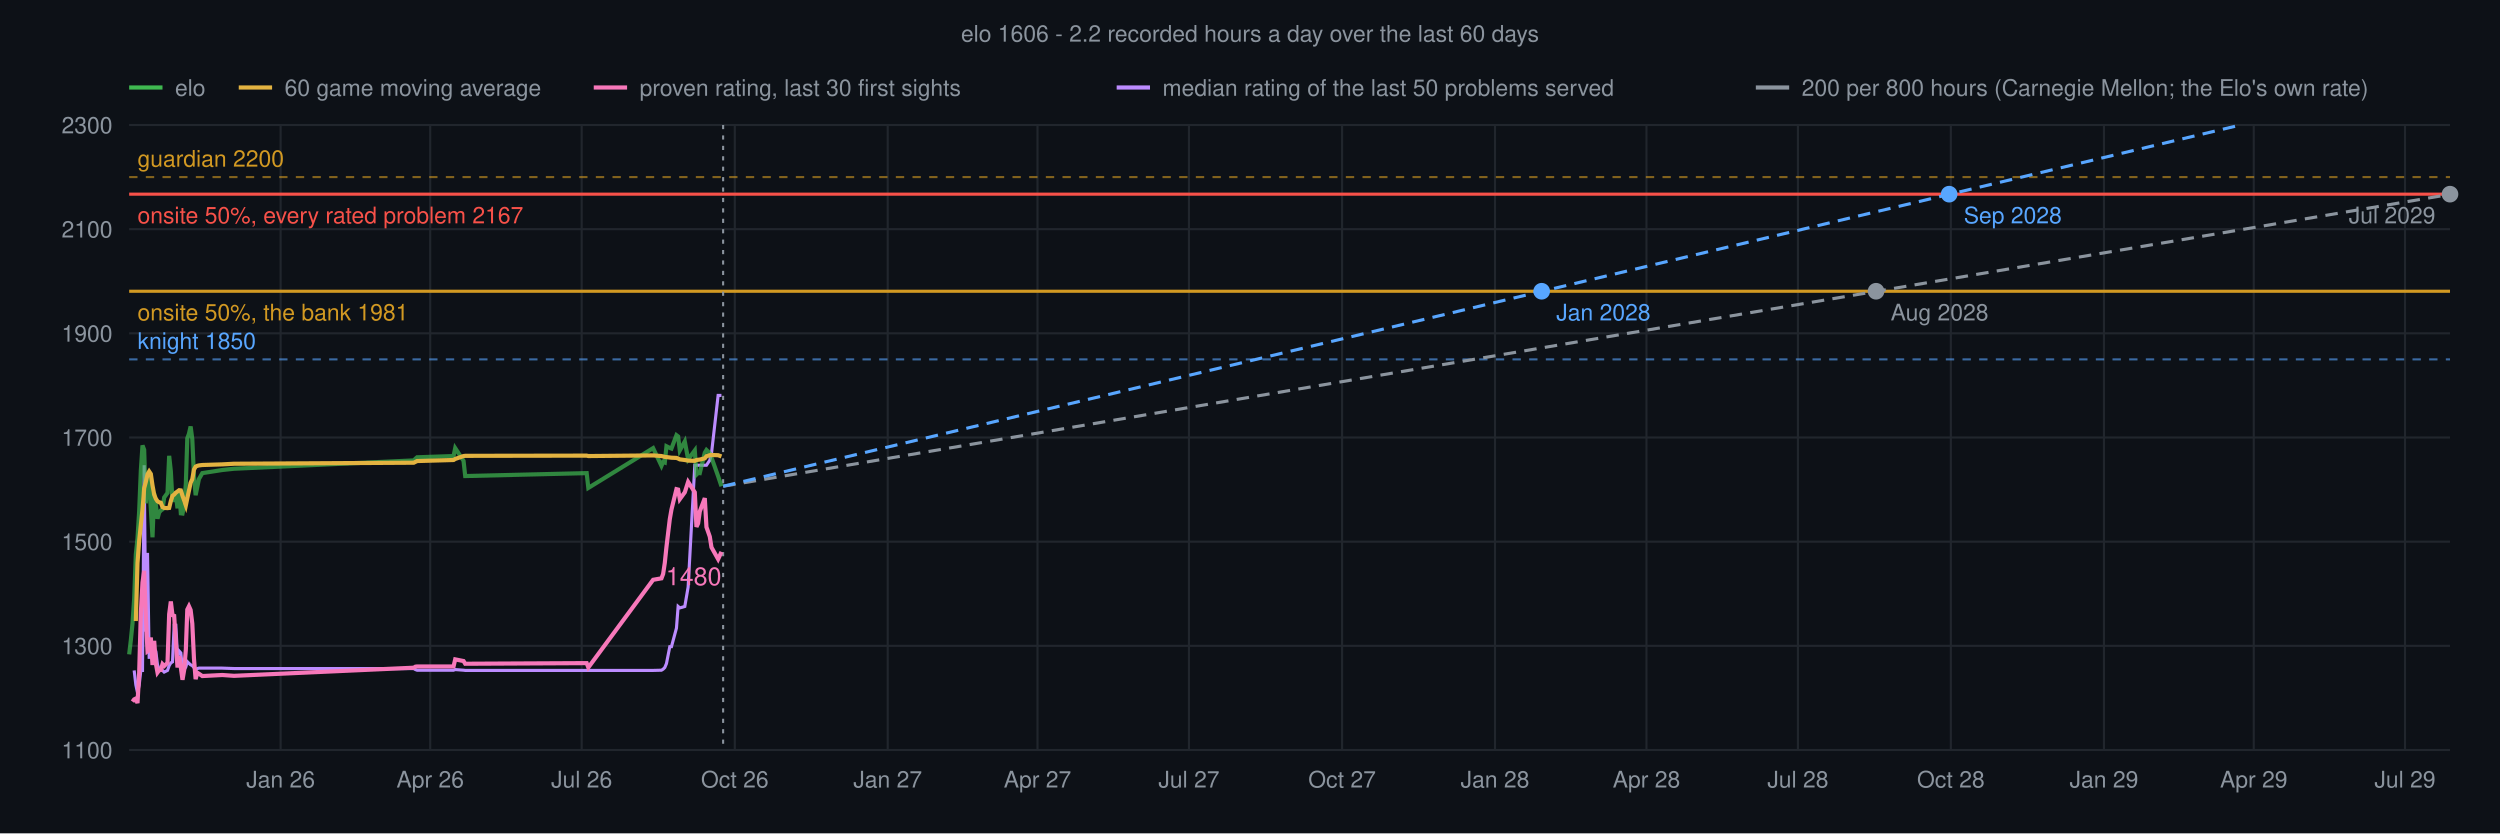
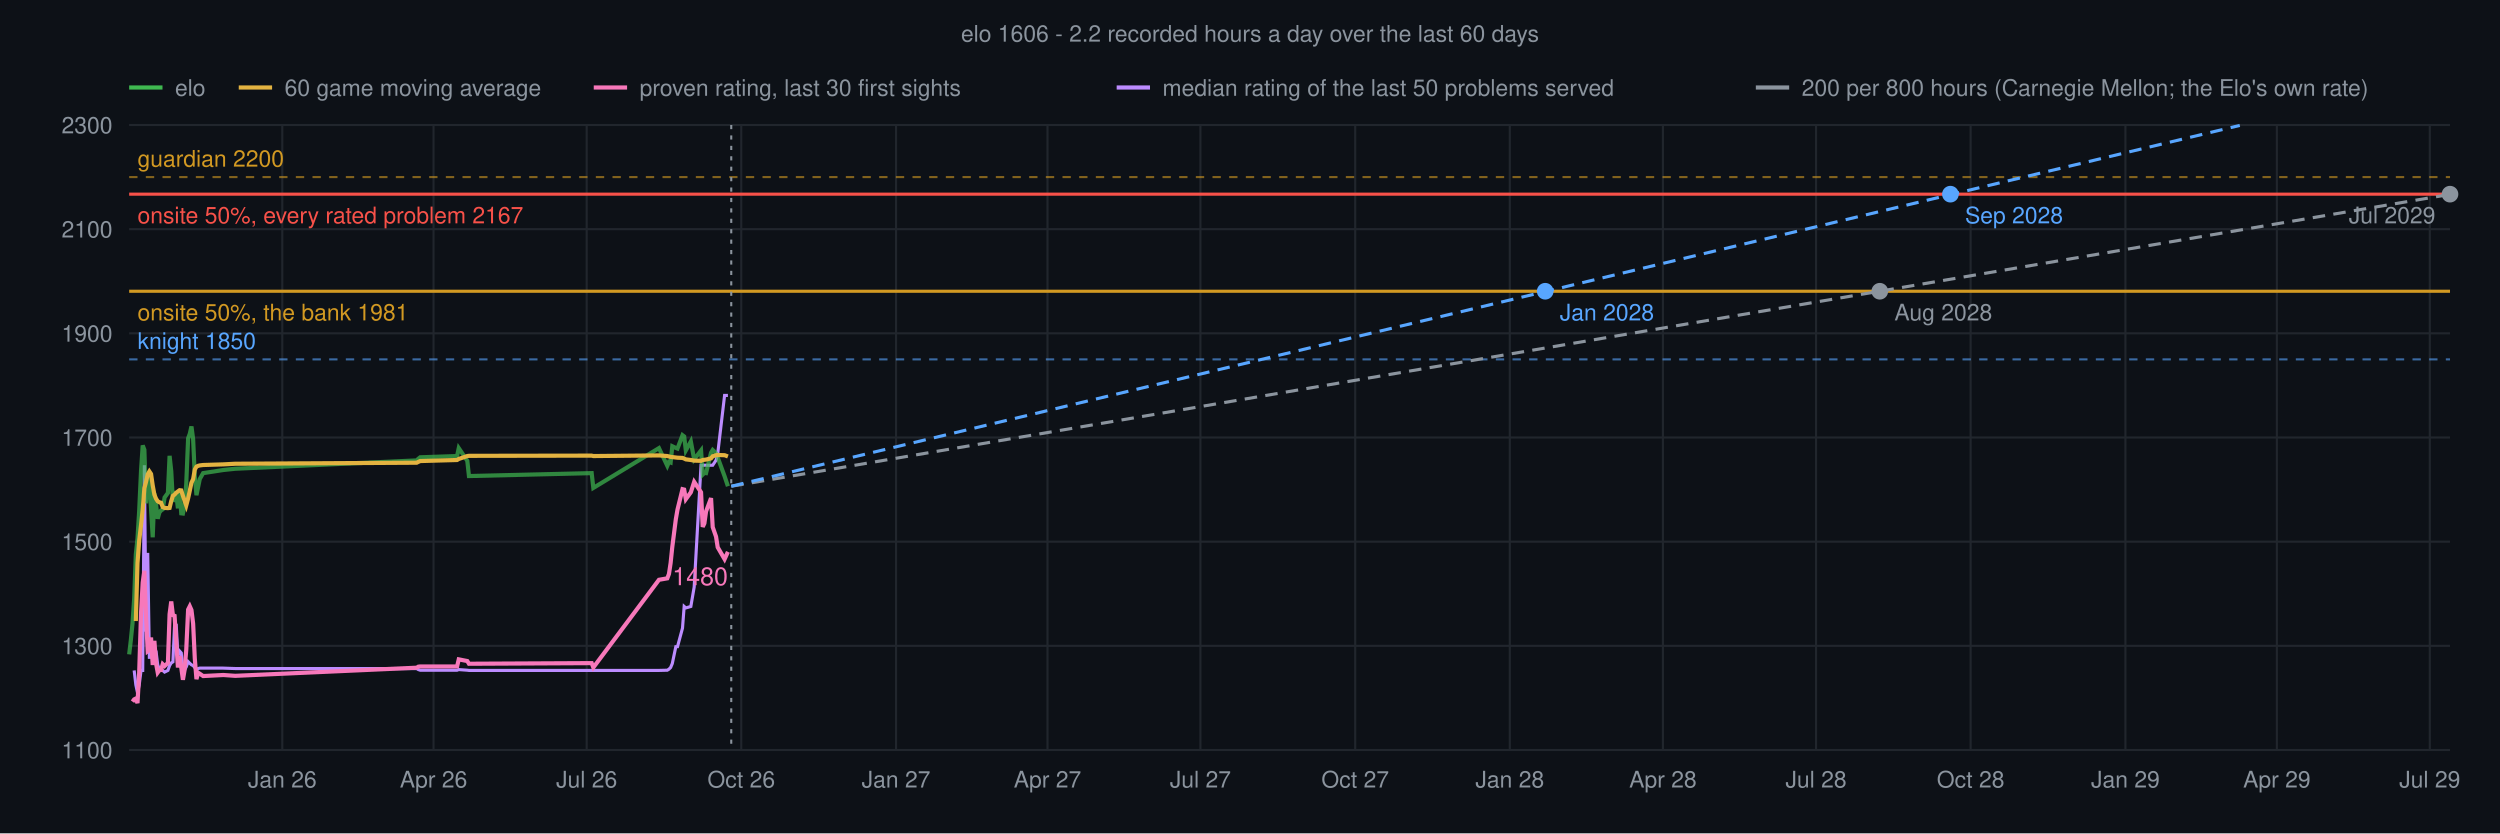
<svg xmlns="http://www.w3.org/2000/svg" viewBox="0 0 1200 400" font-family="Helvetica,sans-serif">
  <rect width="1200" height="400" fill="#0d1117" />
  <text x="600" y="20" text-anchor="middle" font-size="11" fill="#8b949e">elo 1606 - 2.2 recorded hours a day over the last 60 days</text>
  <line x1="62" y1="360.0" x2="1176" y2="360.0" stroke="#21262d" stroke-width="1" />
  <text x="54" y="364.0" text-anchor="end" font-size="11" fill="#8b949e">1100</text>
  <line x1="62" y1="310.0" x2="1176" y2="310.0" stroke="#21262d" stroke-width="1" />
  <text x="54" y="314.0" text-anchor="end" font-size="11" fill="#8b949e">1300</text>
  <line x1="62" y1="260.0" x2="1176" y2="260.0" stroke="#21262d" stroke-width="1" />
  <text x="54" y="264.0" text-anchor="end" font-size="11" fill="#8b949e">1500</text>
  <line x1="62" y1="210.0" x2="1176" y2="210.0" stroke="#21262d" stroke-width="1" />
  <text x="54" y="214.0" text-anchor="end" font-size="11" fill="#8b949e">1700</text>
  <line x1="62" y1="160.0" x2="1176" y2="160.0" stroke="#21262d" stroke-width="1" />
  <text x="54" y="164.0" text-anchor="end" font-size="11" fill="#8b949e">1900</text>
  <line x1="62" y1="110.0" x2="1176" y2="110.0" stroke="#21262d" stroke-width="1" />
  <text x="54" y="114.0" text-anchor="end" font-size="11" fill="#8b949e">2100</text>
  <line x1="62" y1="60.0" x2="1176" y2="60.0" stroke="#21262d" stroke-width="1" />
  <text x="54" y="64.0" text-anchor="end" font-size="11" fill="#8b949e">2300</text>
-   <line x1="134.7" y1="60" x2="134.7" y2="360" stroke="#21262d" stroke-width="1" />
-   <text x="134.7" y="378" text-anchor="middle" font-size="11" fill="#8b949e">Jan 26</text>
-   <line x1="206.5" y1="60" x2="206.5" y2="360" stroke="#21262d" stroke-width="1" />
-   <text x="206.5" y="378" text-anchor="middle" font-size="11" fill="#8b949e">Apr 26</text>
-   <line x1="279.2" y1="60" x2="279.2" y2="360" stroke="#21262d" stroke-width="1" />
-   <text x="279.2" y="378" text-anchor="middle" font-size="11" fill="#8b949e">Jul 26</text>
-   <line x1="352.7" y1="60" x2="352.7" y2="360" stroke="#21262d" stroke-width="1" />
-   <text x="352.7" y="378" text-anchor="middle" font-size="11" fill="#8b949e">Oct 26</text>
-   <line x1="426.1" y1="60" x2="426.1" y2="360" stroke="#21262d" stroke-width="1" />
-   <text x="426.1" y="378" text-anchor="middle" font-size="11" fill="#8b949e">Jan 27</text>
-   <line x1="498.0" y1="60" x2="498.0" y2="360" stroke="#21262d" stroke-width="1" />
-   <text x="498.0" y="378" text-anchor="middle" font-size="11" fill="#8b949e">Apr 27</text>
-   <line x1="570.7" y1="60" x2="570.7" y2="360" stroke="#21262d" stroke-width="1" />
-   <text x="570.7" y="378" text-anchor="middle" font-size="11" fill="#8b949e">Jul 27</text>
-   <line x1="644.2" y1="60" x2="644.2" y2="360" stroke="#21262d" stroke-width="1" />
-   <text x="644.2" y="378" text-anchor="middle" font-size="11" fill="#8b949e">Oct 27</text>
-   <line x1="717.6" y1="60" x2="717.6" y2="360" stroke="#21262d" stroke-width="1" />
-   <text x="717.6" y="378" text-anchor="middle" font-size="11" fill="#8b949e">Jan 28</text>
-   <line x1="790.3" y1="60" x2="790.3" y2="360" stroke="#21262d" stroke-width="1" />
-   <text x="790.3" y="378" text-anchor="middle" font-size="11" fill="#8b949e">Apr 28</text>
-   <line x1="863.0" y1="60" x2="863.0" y2="360" stroke="#21262d" stroke-width="1" />
-   <text x="863.0" y="378" text-anchor="middle" font-size="11" fill="#8b949e">Jul 28</text>
-   <line x1="936.4" y1="60" x2="936.4" y2="360" stroke="#21262d" stroke-width="1" />
-   <text x="936.4" y="378" text-anchor="middle" font-size="11" fill="#8b949e">Oct 28</text>
-   <line x1="1009.9" y1="60" x2="1009.9" y2="360" stroke="#21262d" stroke-width="1" />
-   <text x="1009.9" y="378" text-anchor="middle" font-size="11" fill="#8b949e">Jan 29</text>
-   <line x1="1081.8" y1="60" x2="1081.8" y2="360" stroke="#21262d" stroke-width="1" />
-   <text x="1081.8" y="378" text-anchor="middle" font-size="11" fill="#8b949e">Apr 29</text>
-   <line x1="1154.4" y1="60" x2="1154.4" y2="360" stroke="#21262d" stroke-width="1" />
-   <text x="1154.4" y="378" text-anchor="middle" font-size="11" fill="#8b949e">Jul 29</text>
+   <line x1="135.5" y1="60" x2="135.5" y2="360" stroke="#21262d" stroke-width="1" />
+   <text x="135.5" y="378" text-anchor="middle" font-size="11" fill="#8b949e">Jan 26</text>
+   <line x1="208.1" y1="60" x2="208.1" y2="360" stroke="#21262d" stroke-width="1" />
+   <text x="208.1" y="378" text-anchor="middle" font-size="11" fill="#8b949e">Apr 26</text>
+   <line x1="281.6" y1="60" x2="281.6" y2="360" stroke="#21262d" stroke-width="1" />
+   <text x="281.6" y="378" text-anchor="middle" font-size="11" fill="#8b949e">Jul 26</text>
+   <line x1="355.8" y1="60" x2="355.8" y2="360" stroke="#21262d" stroke-width="1" />
+   <text x="355.8" y="378" text-anchor="middle" font-size="11" fill="#8b949e">Oct 26</text>
+   <line x1="430.1" y1="60" x2="430.1" y2="360" stroke="#21262d" stroke-width="1" />
+   <text x="430.1" y="378" text-anchor="middle" font-size="11" fill="#8b949e">Jan 27</text>
+   <line x1="502.8" y1="60" x2="502.8" y2="360" stroke="#21262d" stroke-width="1" />
+   <text x="502.8" y="378" text-anchor="middle" font-size="11" fill="#8b949e">Apr 27</text>
+   <line x1="576.2" y1="60" x2="576.2" y2="360" stroke="#21262d" stroke-width="1" />
+   <text x="576.2" y="378" text-anchor="middle" font-size="11" fill="#8b949e">Jul 27</text>
+   <line x1="650.5" y1="60" x2="650.5" y2="360" stroke="#21262d" stroke-width="1" />
+   <text x="650.5" y="378" text-anchor="middle" font-size="11" fill="#8b949e">Oct 27</text>
+   <line x1="724.7" y1="60" x2="724.7" y2="360" stroke="#21262d" stroke-width="1" />
+   <text x="724.7" y="378" text-anchor="middle" font-size="11" fill="#8b949e">Jan 28</text>
+   <line x1="798.2" y1="60" x2="798.2" y2="360" stroke="#21262d" stroke-width="1" />
+   <text x="798.2" y="378" text-anchor="middle" font-size="11" fill="#8b949e">Apr 28</text>
+   <line x1="871.7" y1="60" x2="871.7" y2="360" stroke="#21262d" stroke-width="1" />
+   <text x="871.7" y="378" text-anchor="middle" font-size="11" fill="#8b949e">Jul 28</text>
+   <line x1="945.9" y1="60" x2="945.9" y2="360" stroke="#21262d" stroke-width="1" />
+   <text x="945.9" y="378" text-anchor="middle" font-size="11" fill="#8b949e">Oct 28</text>
+   <line x1="1020.2" y1="60" x2="1020.2" y2="360" stroke="#21262d" stroke-width="1" />
+   <text x="1020.2" y="378" text-anchor="middle" font-size="11" fill="#8b949e">Jan 29</text>
+   <line x1="1092.9" y1="60" x2="1092.9" y2="360" stroke="#21262d" stroke-width="1" />
+   <text x="1092.9" y="378" text-anchor="middle" font-size="11" fill="#8b949e">Apr 29</text>
+   <line x1="1166.3" y1="60" x2="1166.3" y2="360" stroke="#21262d" stroke-width="1" />
+   <text x="1166.3" y="378" text-anchor="middle" font-size="11" fill="#8b949e">Jul 29</text>
  <line x1="62" y1="85.0" x2="1176" y2="85.0" stroke="#d29922" stroke-width="1" stroke-dasharray="4 4" stroke-opacity="0.6" />
  <text x="66" y="80.0" font-size="11" fill="#d29922">guardian 2200</text>
  <line x1="62" y1="172.5" x2="1176" y2="172.5" stroke="#58a6ff" stroke-width="1" stroke-dasharray="4 4" stroke-opacity="0.6" />
  <text x="66" y="167.5" font-size="11" fill="#58a6ff">knight 1850</text>
  <line x1="62" y1="139.8" x2="1176" y2="139.8" stroke="#d29922" stroke-width="1.5" />
  <text x="66" y="153.8" font-size="11" fill="#d29922">onsite 50%, the bank 1981</text>
  <line x1="62" y1="93.2" x2="1176" y2="93.2" stroke="#f85149" stroke-width="1.5" />
  <text x="66" y="107.2" font-size="11" fill="#f85149">onsite 50%, every rated problem 2167</text>
-   <line x1="347.1" y1="60" x2="347.1" y2="360" stroke="#8b949e" stroke-width="1" stroke-dasharray="2 3" />
-   <line x1="347.1" y1="233.4" x2="1176.0" y2="93.3" stroke="#8b949e" stroke-width="1.5" stroke-dasharray="6 4" />
-   <circle cx="900.5" cy="139.8" r="4" fill="#8b949e" />
-   <text x="907.5" y="153.8" text-anchor="start" font-size="11" fill="#8b949e">Aug 2028</text>
+   <line x1="351.0" y1="60" x2="351.0" y2="360" stroke="#8b949e" stroke-width="1" stroke-dasharray="2 3" />
+   <line x1="351.0" y1="233.4" x2="1176.0" y2="93.3" stroke="#8b949e" stroke-width="1.5" stroke-dasharray="6 4" />
+   <circle cx="902.3" cy="139.8" r="4" fill="#8b949e" />
+   <text x="909.3" y="153.8" text-anchor="start" font-size="11" fill="#8b949e">Aug 2028</text>
  <circle cx="1176.0" cy="93.2" r="4" fill="#8b949e" />
  <text x="1169.0" y="107.2" text-anchor="end" font-size="11" fill="#8b949e">Jul 2029</text>
-   <line x1="347.1" y1="233.4" x2="1074.6" y2="60.2" stroke="#58a6ff" stroke-width="1.5" stroke-dasharray="6 4" />
-   <circle cx="740.0" cy="139.8" r="4" fill="#58a6ff" />
-   <text x="747.0" y="153.8" text-anchor="start" font-size="11" fill="#58a6ff">Jan 2028</text>
-   <circle cx="935.6" cy="93.2" r="4" fill="#58a6ff" />
-   <text x="942.6" y="107.2" text-anchor="start" font-size="11" fill="#58a6ff">Sep 2028</text>
-   <polyline points="64.4,321.8 65.2,328.7 66.0,332.5 66.8,328.9 67.6,321.8 68.4,321.8 69.2,223.3 70.0,303.2 70.8,265.4 71.6,315.5 72.4,315.5 73.2,313.8 74.0,311.9 74.8,312.7 75.6,319.1 76.4,321.2 77.2,321.8 78.0,321.8 78.8,322.6 80.4,321.8 81.2,319.5 82.0,318.2 82.8,317.7 83.6,300.1 84.4,300.1 85.2,314.9 86.0,312.5 86.8,313.4 87.6,321.1 88.4,321.5 89.2,320.1 89.9,317.6 90.7,318.4 91.5,319.1 92.3,319.5 93.1,320.4 93.9,321.7 94.7,320.9 95.5,320.7 97.1,320.7 106.7,320.7 112.3,320.9 198.6,320.9 199.4,321.4 200.2,321.7 217.7,321.7 218.5,321.4 222.5,321.7 223.3,321.8 281.6,321.8 282.4,321.8 313.5,321.8 317.5,321.7 318.3,321.2 319.1,320.4 319.9,318.5 321.5,310.4 322.3,310.4 324.7,301.5 325.5,291.1 326.3,291.8 328.7,291.1 330.3,281.8 333.5,223.3 334.3,223.3 335.1,223.3 335.9,223.3 338.3,223.3 339.1,223.3 340.7,220.9 341.5,217.8 344.7,189.8 346.3,189.8" fill="none" stroke="#bc8cff" stroke-width="1.5" />
-   <polyline points="62.0,314.1 62.8,307.3 63.6,299.3 64.4,287.4 65.2,266.1 66.0,258.5 66.8,245.3 67.6,225.9 68.4,213.8 69.2,215.9 70.0,241.6 70.8,227.2 71.6,231.3 72.4,244.3 73.2,257.9 74.0,236.8 74.8,242.2 75.6,249.0 76.4,246.0 77.2,245.0 78.0,244.5 78.8,238.8 80.4,236.6 81.2,218.8 82.0,226.2 82.8,240.9 83.6,236.8 84.4,237.4 85.2,244.0 86.0,235.7 86.8,246.4 87.6,246.5 88.4,242.7 89.2,232.2 89.9,210.4 90.7,208.2 91.5,204.7 92.3,210.8 93.1,228.5 93.9,237.7 94.7,233.8 95.5,229.9 97.1,227.1 106.7,225.6 112.3,225.0 198.6,221.0 199.4,220.2 200.2,219.5 217.7,218.9 218.5,215.1 222.5,221.2 223.3,228.5 281.6,227.1 282.4,234.2 313.5,215.1 317.5,223.6 318.3,221.7 319.1,222.0 319.9,214.2 321.5,215.0 322.3,215.3 324.7,208.9 325.5,209.5 326.3,216.2 328.7,211.9 330.3,220.5 333.5,216.2 334.3,227.8 335.1,227.0 335.9,227.1 338.3,217.3 339.1,216.0 340.7,217.5 341.5,219.6 344.7,228.6 346.3,233.4" fill="none" stroke="#3fb950" stroke-width="2" stroke-opacity="0.7" />
-   <polyline points="65.2,298.1 66.0,270.3 66.8,259.6 67.6,252.0 68.4,244.6 69.2,234.3 70.0,231.3 70.8,227.7 71.6,226.3 72.4,227.5 73.2,233.0 74.0,237.4 74.8,239.4 75.6,240.6 76.4,241.1 77.2,241.3 78.0,243.4 78.8,243.8 80.4,243.9 81.2,243.8 82.0,240.5 82.8,238.0 83.6,237.4 84.4,236.5 85.2,235.9 86.0,235.3 86.8,235.4 87.6,238.0 88.4,240.3 89.2,242.6 89.9,239.2 90.7,235.5 91.5,231.7 92.3,230.0 93.1,225.4 93.9,224.0 94.7,223.6 95.5,223.4 97.1,223.2 106.7,222.9 112.3,222.6 198.6,222.1 199.4,221.7 200.2,221.3 217.7,220.8 218.5,220.3 222.5,218.9 223.3,218.8 281.6,218.7 282.4,218.9 313.5,218.6 317.5,218.9 318.3,219.1 319.1,219.3 319.9,219.4 321.5,219.6 322.3,219.7 324.7,219.8 325.5,220.1 326.3,220.5 328.7,220.8 330.3,221.1 333.5,221.2 334.3,220.8 335.1,220.7 335.9,220.6 338.3,220.0 339.1,219.0 340.7,218.5 341.5,218.4 344.7,218.5 346.3,219.1" fill="none" stroke="#e3b341" stroke-width="2" />
-   <polyline points="63.6,336.8 64.4,335.7 65.2,335.3 66.0,337.5 66.8,323.1 67.6,294.2 68.4,279.6 69.2,274.0 70.0,296.0 70.8,312.6 71.6,312.0 72.4,306.0 73.2,319.2 74.0,307.6 74.8,318.4 75.6,322.8 76.4,321.7 77.2,321.6 78.0,318.8 78.8,319.7 80.4,318.2 81.2,294.8 82.0,288.7 82.8,295.3 83.6,295.6 84.4,308.2 85.2,320.4 86.0,314.9 86.8,320.4 87.6,326.3 88.4,321.6 89.2,311.9 89.9,292.6 90.7,291.0 91.5,292.8 92.3,299.3 93.1,316.1 93.9,326.0 94.7,322.9 95.5,323.4 97.1,324.5 106.7,324.0 112.3,324.4 198.6,320.5 199.4,320.0 200.2,319.9 217.7,319.9 218.5,316.5 222.5,317.3 223.3,318.6 281.6,318.3 282.4,320.4 313.5,278.3 317.5,277.6 318.3,275.5 319.1,270.2 319.9,262.5 321.5,249.2 322.3,244.6 324.7,234.8 325.5,235.0 326.3,239.6 328.7,236.3 330.3,231.3 333.5,236.3 334.3,252.9 335.1,251.2 335.9,245.5 338.3,239.1 339.1,253.0 340.7,257.6 341.5,262.7 344.7,268.4 346.3,264.9" fill="none" stroke="#f778ba" stroke-width="2" />
-   <text x="346.3" y="280.9" text-anchor="end" font-size="12" fill="#f778ba">1480</text>
+   <line x1="351.0" y1="233.4" x2="1075.1" y2="60.2" stroke="#58a6ff" stroke-width="1.5" stroke-dasharray="6 4" />
+   <circle cx="741.7" cy="139.8" r="4" fill="#58a6ff" />
+   <text x="748.7" y="153.8" text-anchor="start" font-size="11" fill="#58a6ff">Jan 2028</text>
+   <circle cx="936.2" cy="93.2" r="4" fill="#58a6ff" />
+   <text x="943.2" y="107.2" text-anchor="start" font-size="11" fill="#58a6ff">Sep 2028</text>
+   <polyline points="64.4,321.8 65.2,328.7 66.0,332.5 66.8,328.9 67.7,321.8 68.5,321.8 69.3,223.3 70.1,303.2 70.9,265.4 71.7,315.5 72.5,315.5 73.3,313.8 74.1,311.9 74.9,312.7 75.7,319.1 76.5,321.2 77.3,321.8 78.1,321.8 79.0,322.6 80.6,321.8 81.4,319.5 82.2,318.2 83.0,317.7 83.8,300.1 84.6,300.1 85.4,314.9 86.2,312.5 87.0,313.4 87.8,321.1 88.6,321.5 89.4,320.1 90.3,317.6 91.1,318.4 91.9,319.1 92.7,319.5 93.5,320.4 94.3,321.7 95.1,320.9 95.9,320.7 97.5,320.7 107.2,320.7 112.9,320.9 200.0,320.9 200.8,321.4 201.7,321.7 219.4,321.7 220.2,321.4 224.3,321.7 225.1,321.8 284.0,321.8 284.8,321.8 316.3,321.8 320.3,321.7 321.1,321.2 321.9,320.4 322.7,318.5 324.4,310.4 325.2,310.4 327.6,301.5 328.4,291.1 329.2,291.8 331.6,291.1 333.2,281.8 336.5,223.3 337.3,223.3 338.1,223.3 338.9,223.3 341.3,223.3 342.1,223.3 343.7,220.9 344.5,217.8 347.8,189.8 349.4,189.8" fill="none" stroke="#bc8cff" stroke-width="1.5" />
+   <polyline points="62.0,314.1 62.8,307.3 63.6,299.3 64.4,287.4 65.2,266.1 66.0,258.5 66.8,245.3 67.7,225.9 68.5,213.8 69.3,215.9 70.1,241.6 70.9,227.2 71.7,231.3 72.5,244.3 73.3,257.9 74.1,236.8 74.9,242.2 75.7,249.0 76.5,246.0 77.3,245.0 78.1,244.5 79.0,238.8 80.6,236.6 81.4,218.8 82.2,226.2 83.0,240.9 83.8,236.8 84.6,237.4 85.4,244.0 86.2,235.7 87.0,246.4 87.8,246.5 88.6,242.7 89.4,232.2 90.3,210.4 91.1,208.2 91.9,204.7 92.7,210.8 93.5,228.5 94.3,237.7 95.1,233.8 95.9,229.9 97.5,227.1 107.2,225.6 112.9,225.0 200.0,221.0 200.8,220.2 201.7,219.5 219.4,218.9 220.2,215.1 224.3,221.2 225.1,228.5 284.0,227.1 284.8,234.2 316.3,215.1 320.3,223.6 321.1,221.7 321.9,222.0 322.7,214.2 324.4,215.0 325.2,215.3 327.6,208.9 328.4,209.5 329.2,216.2 331.6,211.9 333.2,220.5 336.5,216.2 337.3,227.8 338.1,227.0 338.9,227.1 341.3,217.3 342.1,216.0 343.7,217.5 344.5,219.6 347.8,228.6 349.4,233.4" fill="none" stroke="#3fb950" stroke-width="2" stroke-opacity="0.7" />
+   <polyline points="65.2,298.1 66.0,270.3 66.8,259.6 67.7,252.0 68.5,244.6 69.3,234.3 70.1,231.3 70.9,227.7 71.7,226.3 72.5,227.5 73.3,233.0 74.1,237.4 74.9,239.4 75.7,240.6 76.5,241.1 77.3,241.3 78.1,243.4 79.0,243.8 80.6,243.9 81.4,243.8 82.2,240.5 83.0,238.0 83.8,237.4 84.6,236.5 85.4,235.9 86.2,235.3 87.0,235.4 87.8,238.0 88.6,240.3 89.4,242.6 90.3,239.2 91.1,235.5 91.9,231.7 92.7,230.0 93.5,225.4 94.3,224.0 95.1,223.6 95.9,223.4 97.5,223.2 107.2,222.9 112.9,222.6 200.0,222.1 200.8,221.7 201.7,221.3 219.4,220.8 220.2,220.3 224.3,218.9 225.1,218.8 284.0,218.7 284.8,218.9 316.3,218.6 320.3,218.9 321.1,219.1 321.9,219.3 322.7,219.4 324.4,219.6 325.2,219.7 327.6,219.8 328.4,220.1 329.2,220.5 331.6,220.8 333.2,221.1 336.5,221.2 337.3,220.8 338.1,220.7 338.9,220.6 341.3,220.0 342.1,219.0 343.7,218.5 344.5,218.4 347.8,218.5 349.4,219.1" fill="none" stroke="#e3b341" stroke-width="2" />
+   <polyline points="63.6,336.8 64.4,335.7 65.2,335.3 66.0,337.5 66.8,323.1 67.7,294.2 68.5,279.6 69.3,274.0 70.1,296.0 70.9,312.6 71.7,312.0 72.5,306.0 73.3,319.2 74.1,307.6 74.9,318.4 75.7,322.8 76.5,321.7 77.3,321.6 78.1,318.8 79.0,319.7 80.6,318.2 81.4,294.8 82.2,288.7 83.0,295.3 83.8,295.6 84.6,308.2 85.4,320.4 86.2,314.9 87.0,320.4 87.8,326.3 88.6,321.6 89.4,311.9 90.3,292.6 91.1,291.0 91.9,292.8 92.7,299.3 93.5,316.1 94.3,326.0 95.1,322.9 95.9,323.4 97.5,324.5 107.2,324.0 112.9,324.4 200.0,320.5 200.8,320.0 201.7,319.9 219.4,319.9 220.2,316.5 224.3,317.3 225.1,318.6 284.0,318.3 284.8,320.4 316.3,278.3 320.3,277.6 321.1,275.5 321.9,270.2 322.7,262.5 324.4,249.2 325.2,244.6 327.6,234.8 328.4,235.0 329.2,239.6 331.6,236.3 333.2,231.3 336.5,236.3 337.3,252.9 338.1,251.2 338.9,245.5 341.3,239.1 342.1,253.0 343.7,257.6 344.5,262.7 347.8,268.4 349.4,264.9" fill="none" stroke="#f778ba" stroke-width="2" />
+   <text x="349.4" y="280.9" text-anchor="end" font-size="12" fill="#f778ba">1480</text>
  <line x1="62" y1="42" x2="78" y2="42" stroke="#3fb950" stroke-width="2" />
  <text x="84" y="46" font-size="11" fill="#8b949e">elo</text>
  <line x1="114.6" y1="42" x2="130.6" y2="42" stroke="#e3b341" stroke-width="2" />
  <text x="136.6" y="46" font-size="11" fill="#8b949e">60 game moving average</text>
  <line x1="285.0" y1="42" x2="301.0" y2="42" stroke="#f778ba" stroke-width="2" />
  <text x="307.0" y="46" font-size="11" fill="#8b949e">proven rating, last 30 first sights</text>
  <line x1="536.0" y1="42" x2="552.0" y2="42" stroke="#bc8cff" stroke-width="2" />
  <text x="558.0" y="46" font-size="11" fill="#8b949e">median rating of the last 50 problems served</text>
  <line x1="842.8" y1="42" x2="858.8" y2="42" stroke="#8b949e" stroke-width="2" />
  <text x="864.8" y="46" font-size="11" fill="#8b949e">200 per 800 hours (Carnegie Mellon; the Elo's own rate)</text>
  <line x1="1217.8" y1="42" x2="1233.8" y2="42" stroke="#58a6ff" stroke-width="2" />
  <text x="1239.8" y="46" font-size="11" fill="#8b949e">first-sight rate, 35 per 100 hours</text>
</svg>
